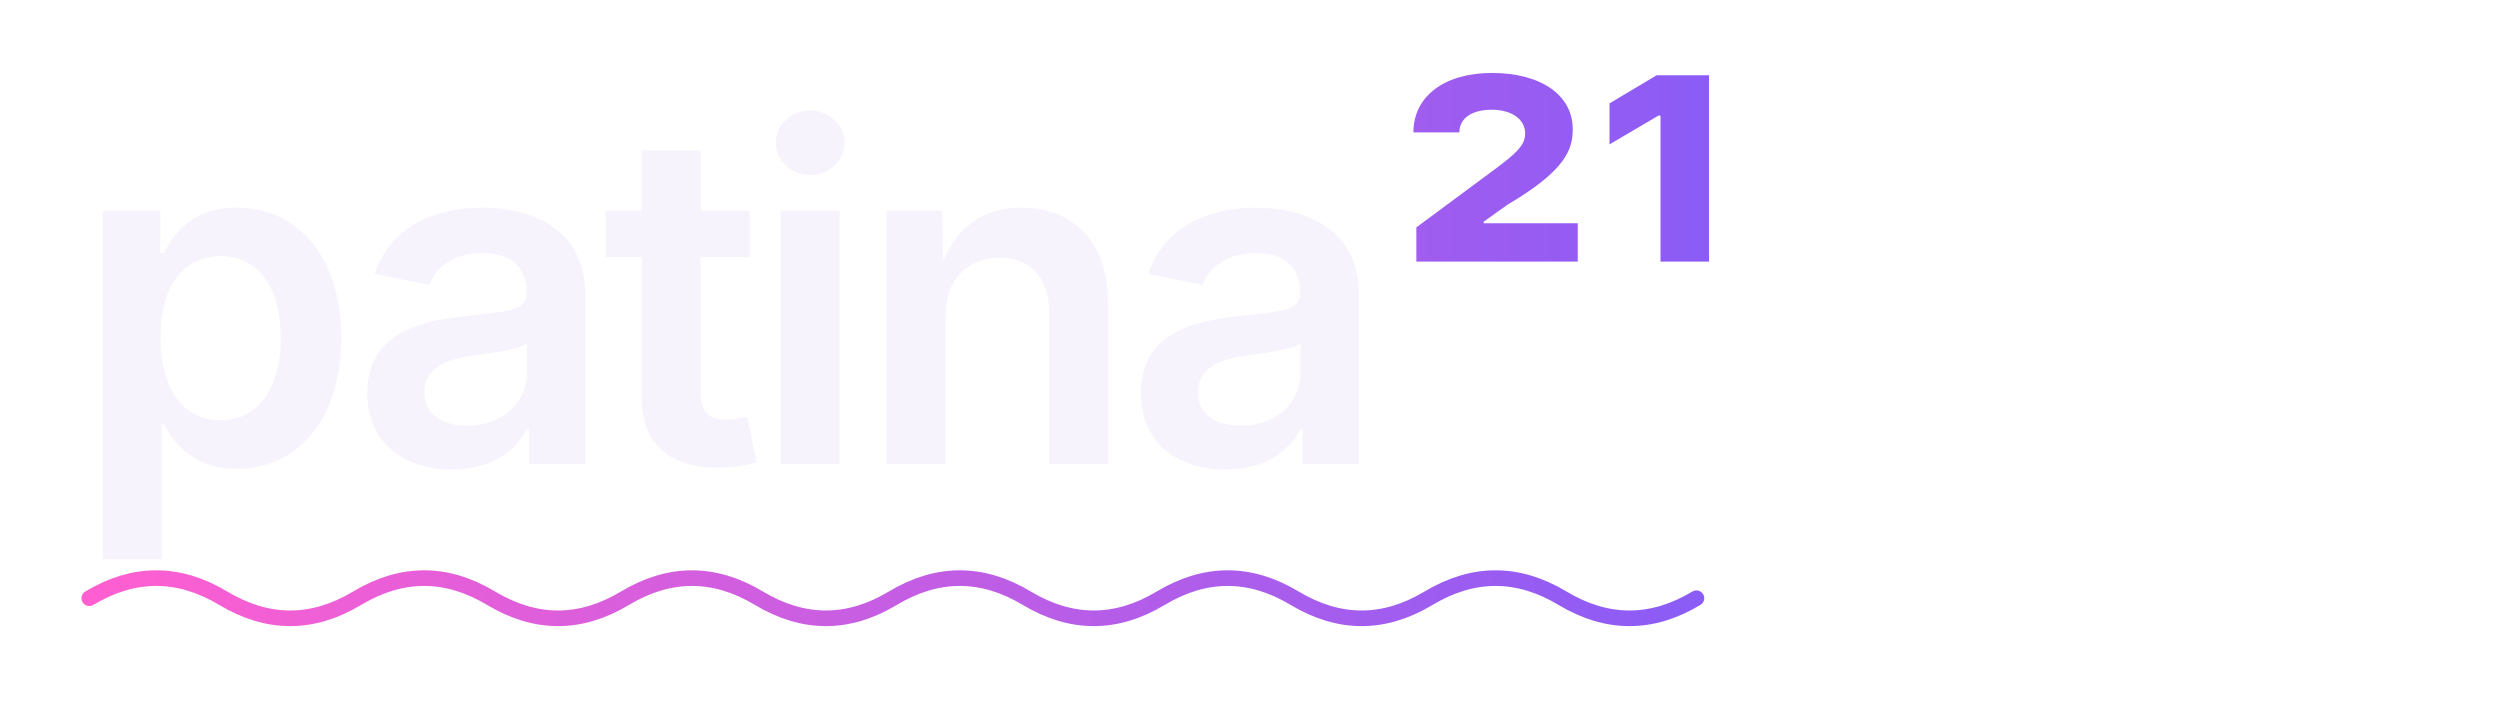
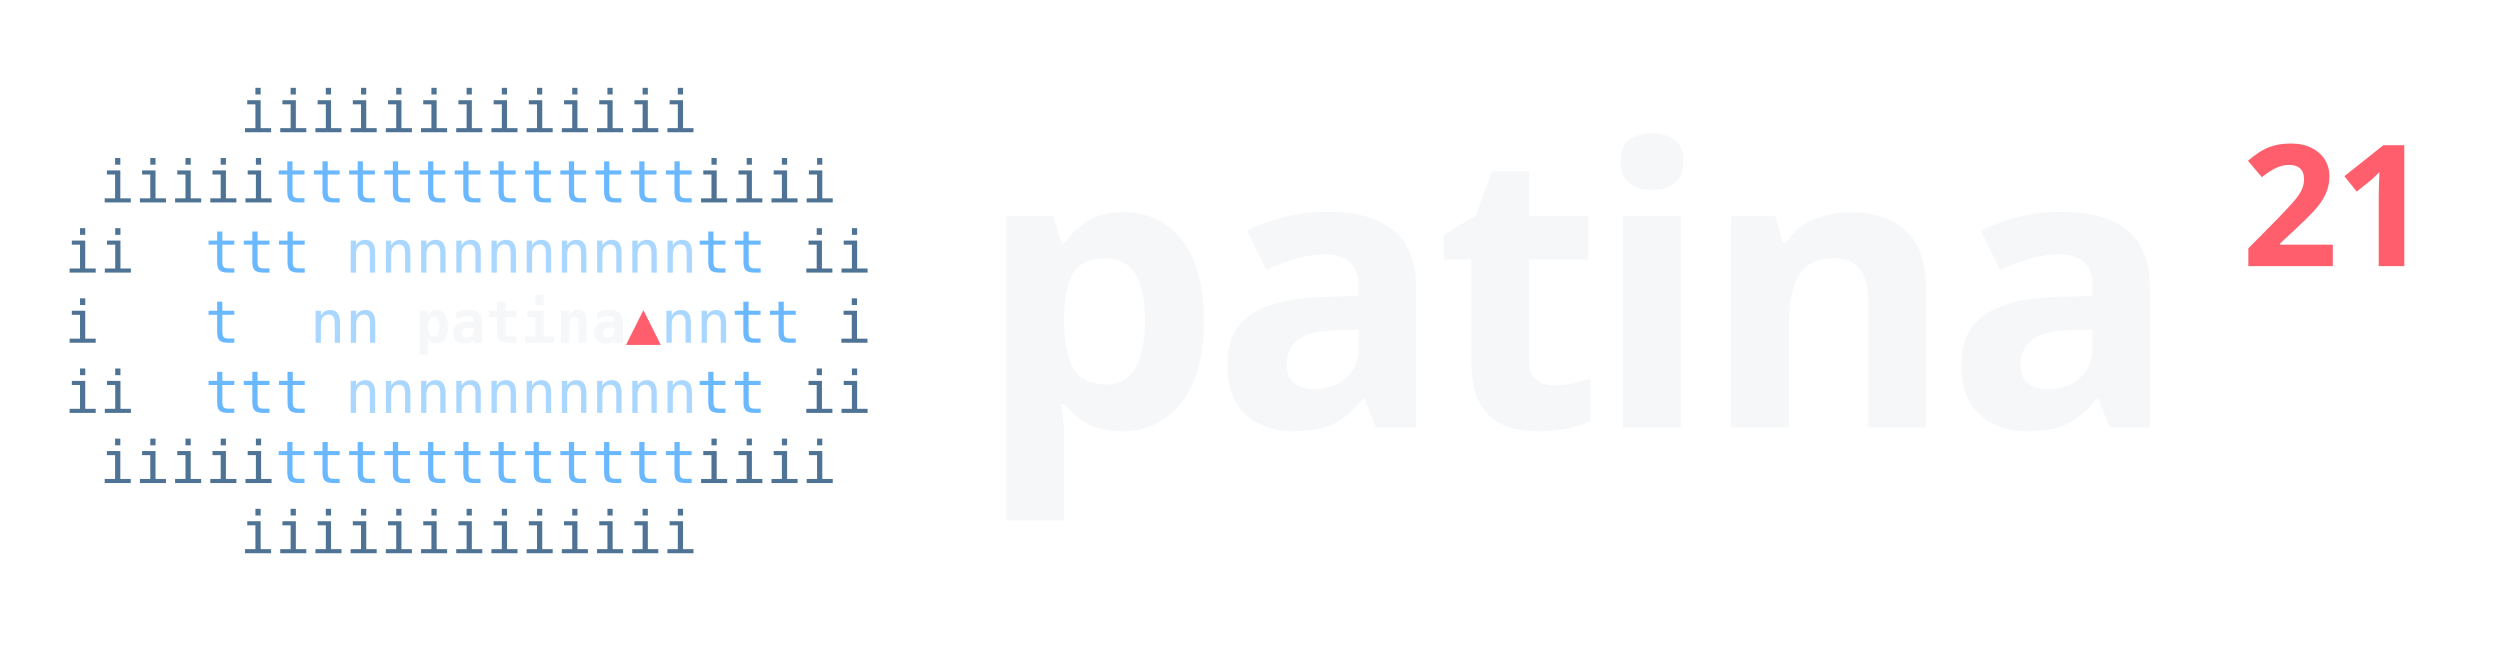
- <svg xmlns="http://www.w3.org/2000/svg" width="560" height="160" viewBox="0 0 560 160">
-   <defs>
-     <linearGradient id="patina" x1="0" y1="0" x2="1" y2="0">
-       <stop offset="0" stop-color="#ff5fd0" />
-       <stop offset="1" stop-color="#8b5cf6" />
-     </linearGradient>
-   </defs>
-   <text x="16" y="104" font-family="Inter, sans-serif" font-weight="600" font-size="104" letter-spacing="-3.5" fill="#f7f3fc">patina<tspan fill="url(#patina)">²¹</tspan>
-   </text>
-   <path d="M 20 134 q 15 -9 30 0 t 30 0 t 30 0 t 30 0 t 30 0 t 30 0 t 30 0 t 30 0 t 30 0 t 30 0 t 30 0 t 30 0" fill="none" stroke="url(#patina)" stroke-width="3.5" stroke-linecap="round" />
+ <svg xmlns="http://www.w3.org/2000/svg" width="620" height="160" viewBox="0 0 620 160">
+   <g font-family="JetBrains Mono, monospace" font-weight="500" font-size="14.5" xml:space="preserve">
+     <text x="59.5" y="32.8" fill="#4f7394">iiiiiiiiiiiii</text>
+     <text x="24.7" y="50.2" fill="#4f7394">iiiii</text>
+     <text x="68.2" y="50.2" fill="#6ab8ff">tttttttttttt</text>
+     <text x="172.6" y="50.2" fill="#4f7394">iiii</text>
+     <text x="16" y="67.6" fill="#4f7394">ii</text>
+     <text x="50.8" y="67.6" fill="#6ab8ff">ttt</text>
+     <text x="85.6" y="67.6" fill="#a9d7ff">nnnnnnnnnn</text>
+     <text x="172.6" y="67.6" fill="#6ab8ff">tt</text>
+     <text x="198.7" y="67.6" fill="#4f7394">ii</text>
+     <text x="16" y="85" fill="#4f7394">i</text>
+     <text x="50.8" y="85" fill="#6ab8ff">t</text>
+     <text x="76.9" y="85" fill="#a9d7ff">nn</text>
+     <text x="103" y="85" fill="#f5f7f9" font-weight="800">patina</text>
+     <text x="155.2" y="85" fill="#ff5f6d">▲</text>
+     <text x="163.9" y="85" fill="#a9d7ff">nn</text>
+     <text x="181.3" y="85" fill="#6ab8ff">tt</text>
+     <text x="207.4" y="85" fill="#4f7394">i</text>
+     <text x="16" y="102.4" fill="#4f7394">ii</text>
+     <text x="50.8" y="102.4" fill="#6ab8ff">ttt</text>
+     <text x="85.6" y="102.4" fill="#a9d7ff">nnnnnnnnnn</text>
+     <text x="172.6" y="102.4" fill="#6ab8ff">tt</text>
+     <text x="198.7" y="102.4" fill="#4f7394">ii</text>
+     <text x="24.7" y="119.8" fill="#4f7394">iiiii</text>
+     <text x="68.2" y="119.8" fill="#6ab8ff">tttttttttttt</text>
+     <text x="172.6" y="119.8" fill="#4f7394">iiii</text>
+     <text x="59.5" y="137.2" fill="#4f7394">iiiiiiiiiiiii</text>
+   </g>
+   <text x="242.1" y="106" font-family="Sora, sans-serif" font-weight="800" font-size="96" letter-spacing="-2.5" fill="#f5f7f9">patina</text>
+   <text x="555.9" y="66" font-family="Sora, sans-serif" font-weight="800" font-size="42" letter-spacing="-1" fill="#ff5f6d">21</text>
</svg>
